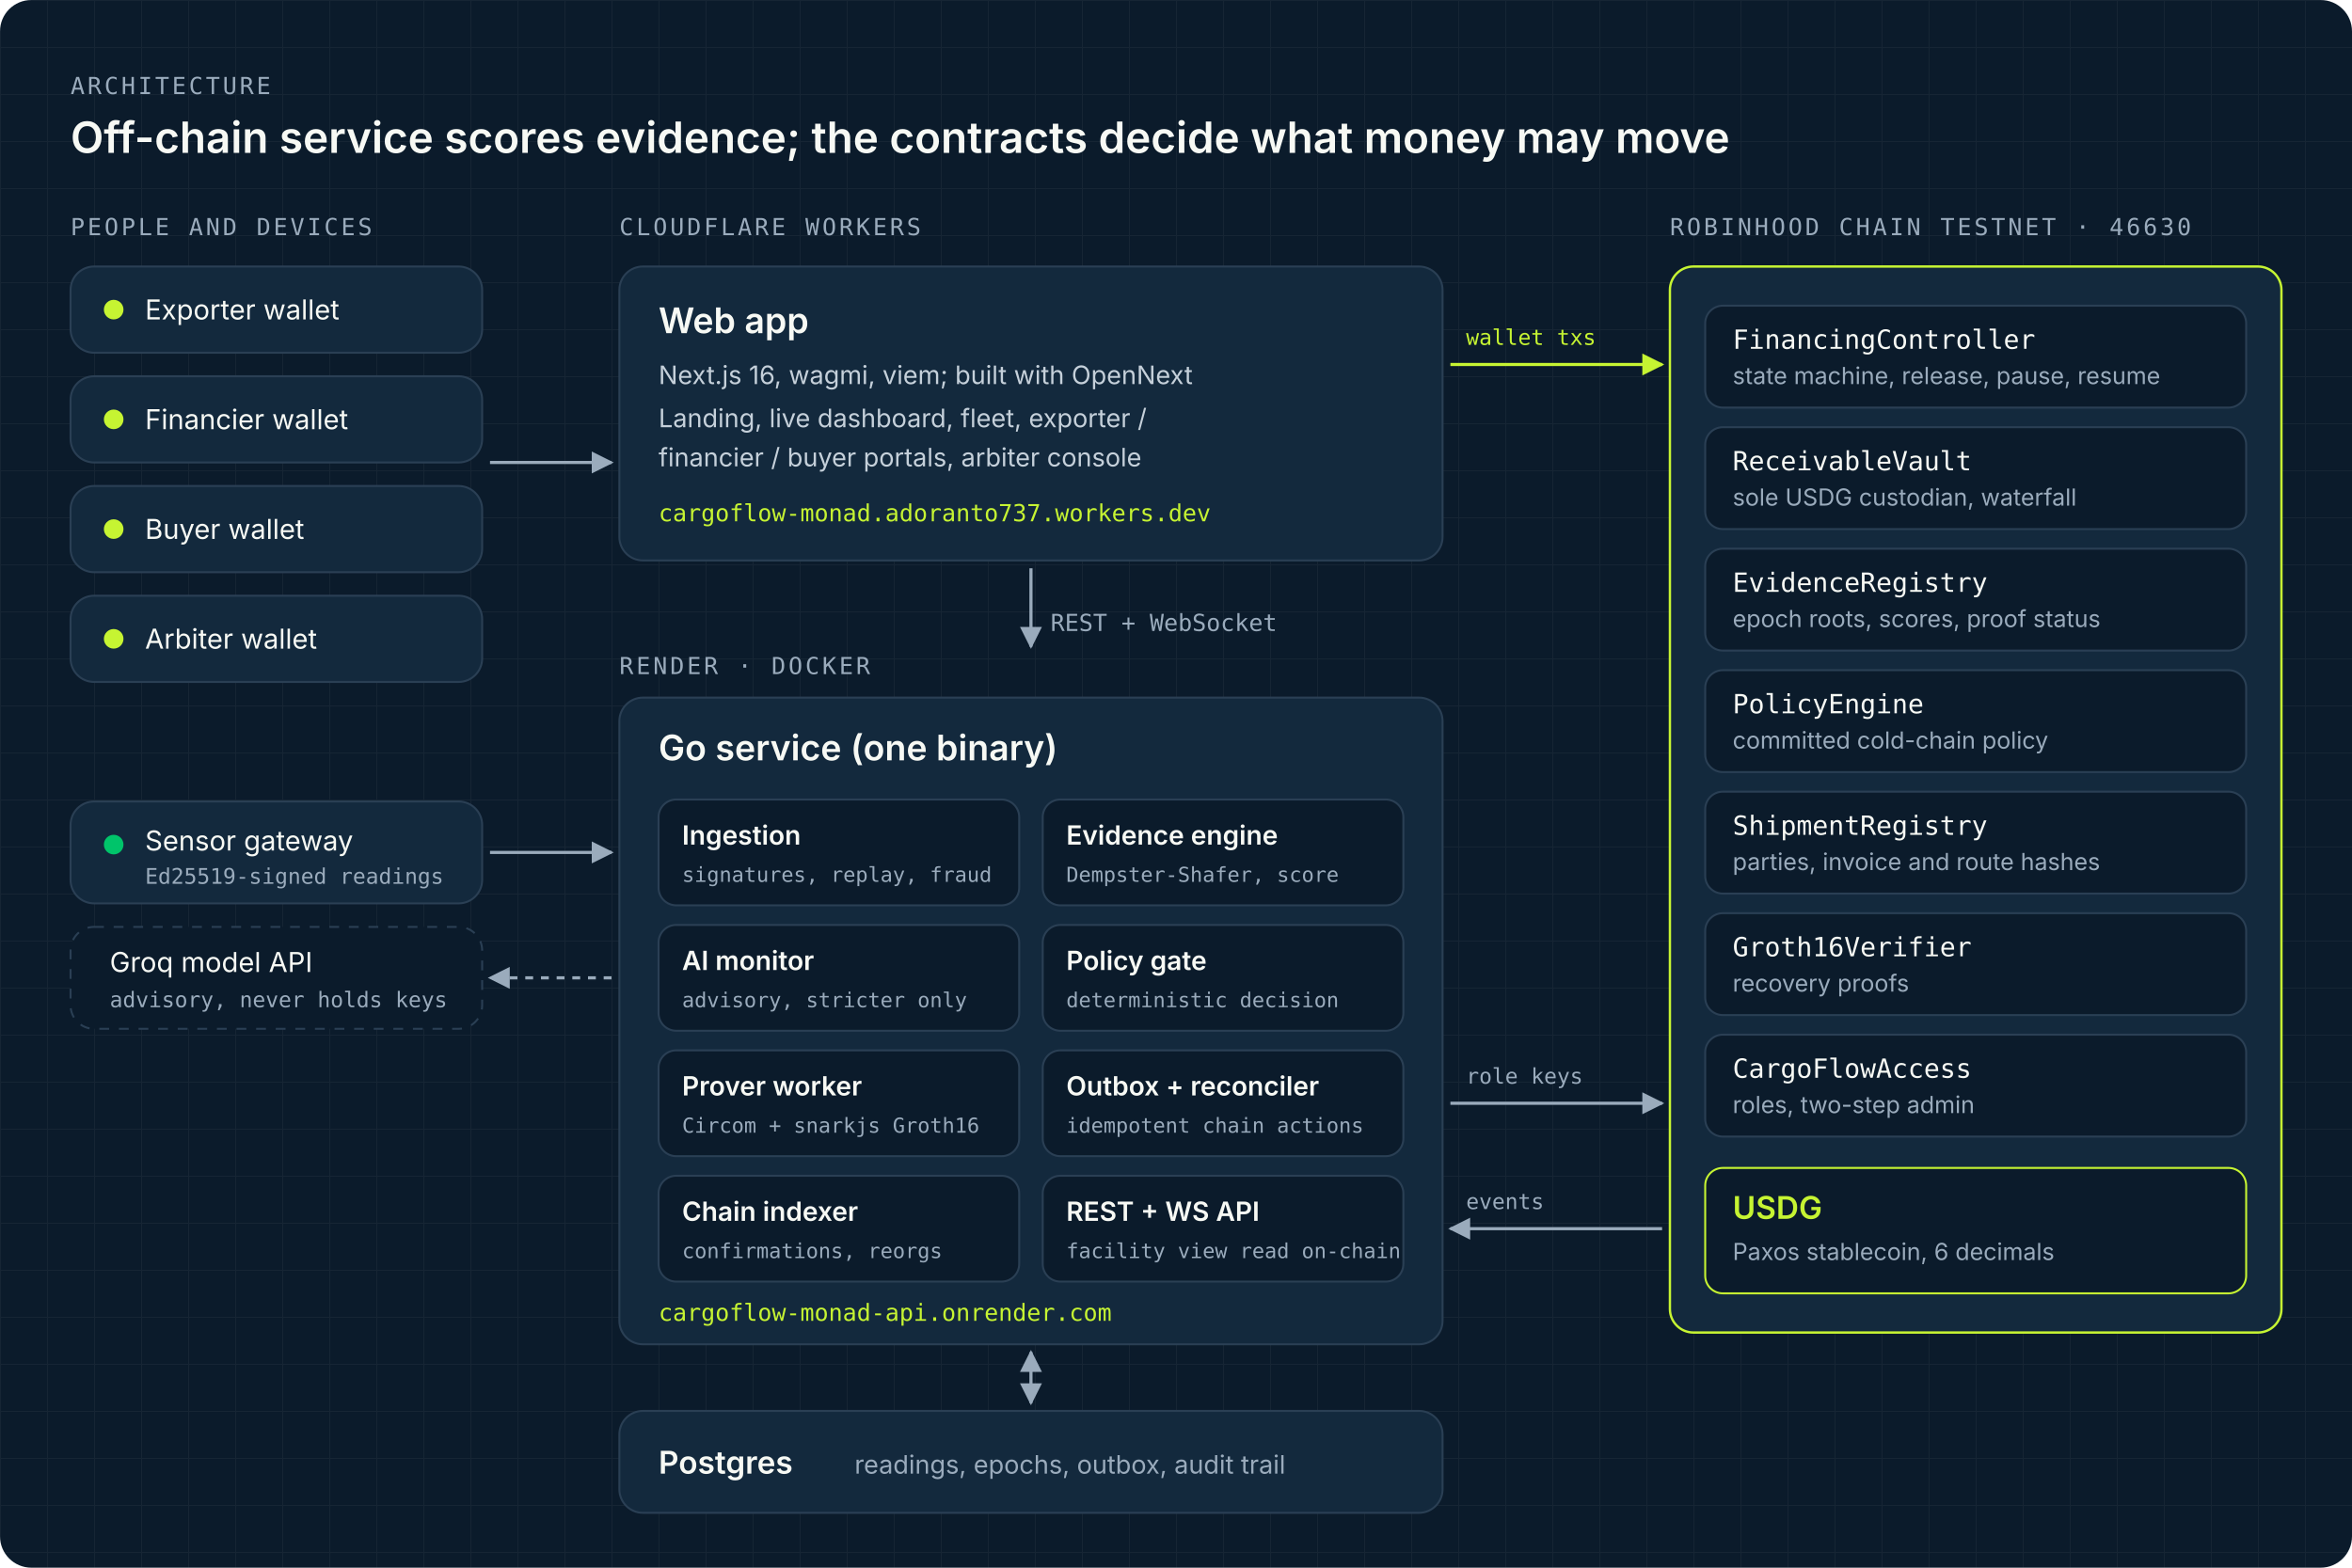
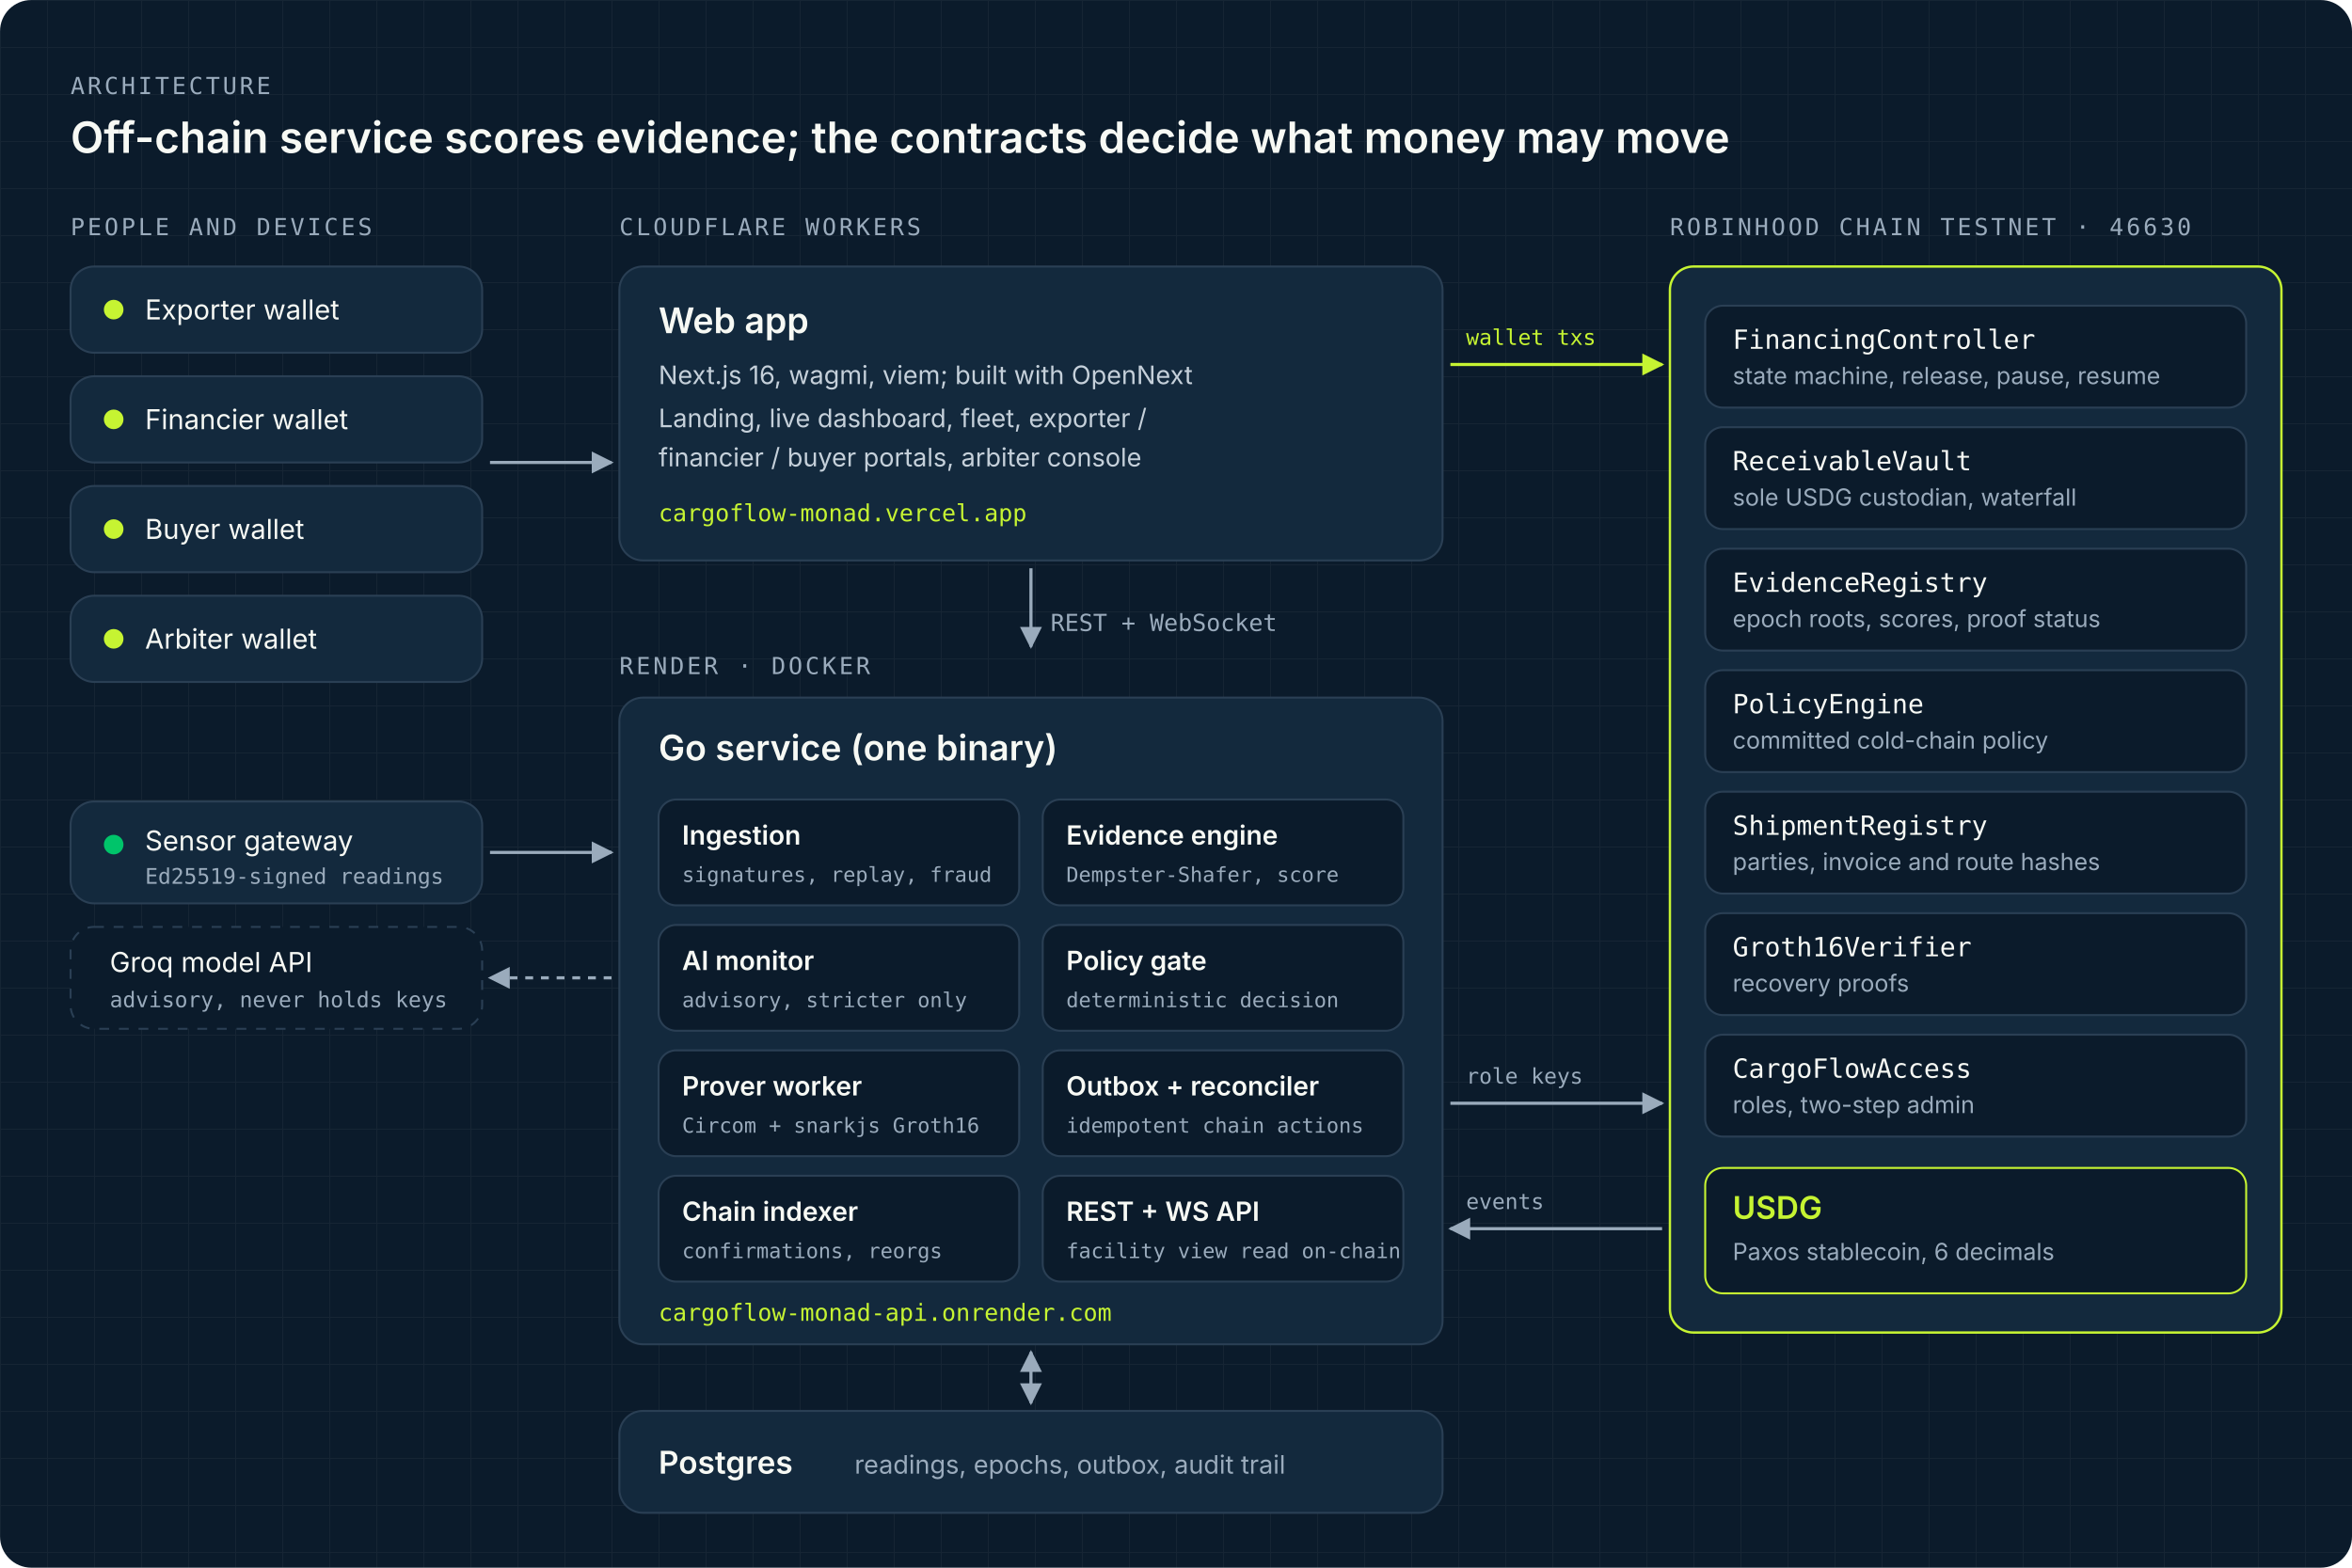
<svg xmlns="http://www.w3.org/2000/svg" width="1200" height="800" viewBox="0 0 1200 800" role="img" aria-label="CargoFlow architecture: wallets and sensor gateways, the web app on Cloudflare Workers, the Go service on Render with Postgres, and the contracts on Robinhood Chain Testnet holding USDG">
  <style>
  .h { font-family: 'Space Grotesk', 'Inter', -apple-system, 'Segoe UI', Helvetica, Arial, sans-serif; font-weight: 600; fill: #F7F9F4; }
  .b { font-family: 'Inter', -apple-system, 'Segoe UI', Helvetica, Arial, sans-serif; fill: #C5D0DA; }
  .m { font-family: 'JetBrains Mono', ui-monospace, SFMono-Regular, Menlo, Consolas, monospace; }
  .lbl { font-family: 'JetBrains Mono', ui-monospace, SFMono-Regular, Menlo, Consolas, monospace; font-size: 12px; letter-spacing: 1.4px; fill: #9AABBC; }
</style>
  <defs>
    <marker id="arr" viewBox="0 0 10 10" refX="9" refY="5" markerWidth="7" markerHeight="7" orient="auto-start-reverse">
      <path d="M0,0 L10,5 L0,10 z" fill="#9AABBC" />
    </marker>
    <marker id="arrL" viewBox="0 0 10 10" refX="9" refY="5" markerWidth="7" markerHeight="7" orient="auto-start-reverse">
      <path d="M0,0 L10,5 L0,10 z" fill="#C6F432" />
    </marker>
    <pattern id="grid" width="24" height="24" patternUnits="userSpaceOnUse">
      <path d="M24 0H0V24" fill="none" stroke="#F7F9F4" stroke-opacity="0.045" />
    </pattern>
  </defs>
  <rect width="1200" height="800" rx="16" fill="#0B1B2B" />
  <rect width="1200" height="800" rx="16" fill="url(#grid)" />
  <text x="36" y="48" class="lbl" font-size="13" text-anchor="start">ARCHITECTURE</text>
  <text x="36" y="78" class="h" font-size="22" text-anchor="start">Off-chain service scores evidence; the contracts decide what money may move</text>
  <text x="36" y="120" class="lbl" font-size="13" text-anchor="start">PEOPLE AND DEVICES</text>
  <rect x="36" y="136" width="210" height="44" rx="12" fill="#13293D" stroke="#2A3F54" stroke-width="1" />
  <circle cx="58" cy="158" r="5" fill="#C6F432" />
  <text x="74" y="163" class="b" font-size="14" style="fill:#F7F9F4" text-anchor="start">Exporter wallet</text>
  <rect x="36" y="192" width="210" height="44" rx="12" fill="#13293D" stroke="#2A3F54" stroke-width="1" />
  <circle cx="58" cy="214" r="5" fill="#C6F432" />
  <text x="74" y="219" class="b" font-size="14" style="fill:#F7F9F4" text-anchor="start">Financier wallet</text>
  <rect x="36" y="248" width="210" height="44" rx="12" fill="#13293D" stroke="#2A3F54" stroke-width="1" />
  <circle cx="58" cy="270" r="5" fill="#C6F432" />
  <text x="74" y="275" class="b" font-size="14" style="fill:#F7F9F4" text-anchor="start">Buyer wallet</text>
  <rect x="36" y="304" width="210" height="44" rx="12" fill="#13293D" stroke="#2A3F54" stroke-width="1" />
  <circle cx="58" cy="326" r="5" fill="#C6F432" />
  <text x="74" y="331" class="b" font-size="14" style="fill:#F7F9F4" text-anchor="start">Arbiter wallet</text>
  <rect x="36" y="409" width="210" height="52" rx="12" fill="#13293D" stroke="#2A3F54" stroke-width="1" />
  <circle cx="58" cy="431" r="5" fill="#00C46A" />
  <text x="74" y="434" class="b" font-size="14" style="fill:#F7F9F4" text-anchor="start">Sensor gateway</text>
  <text x="74" y="451" class="m" font-size="11" style="fill:#9AABBC" text-anchor="start">Ed25519-signed readings</text>
  <rect x="36" y="473" width="210" height="52" rx="12" fill="#0B1B2B" stroke="#2A3F54" stroke-width="1" stroke-dasharray="5 5" />
  <text x="56" y="496" class="b" font-size="14" style="fill:#F7F9F4" text-anchor="start">Groq model API</text>
  <text x="56" y="514" class="m" font-size="11" style="fill:#9AABBC" text-anchor="start">advisory, never holds keys</text>
  <text x="316" y="120" class="lbl" font-size="13" text-anchor="start">CLOUDFLARE WORKERS</text>
  <rect x="316" y="136" width="420" height="150" rx="12" fill="#13293D" stroke="#2A3F54" stroke-width="1" />
  <text x="336" y="170" class="h" font-size="18" text-anchor="start">Web app</text>
  <text x="336" y="196" class="b" font-size="13" text-anchor="start">Next.js 16, wagmi, viem; built with OpenNext</text>
  <text x="336" y="218" class="b" font-size="13" text-anchor="start">Landing, live dashboard, fleet, exporter /</text>
  <text x="336" y="238" class="b" font-size="13" text-anchor="start">financier / buyer portals, arbiter console</text>
-   <text x="336" y="266" class="m" font-size="12" style="fill:#C6F432" text-anchor="start">cargoflow-monad.adoranto737.workers.dev</text>
+   <text x="336" y="266" class="m" font-size="12" style="fill:#C6F432" text-anchor="start">cargoflow-monad.vercel.app</text>
  <line x1="250" y1="236" x2="312" y2="236" stroke="#9AABBC" stroke-width="1.6" marker-end="url(#arr)" />
  <text x="316" y="344" class="lbl" font-size="13" text-anchor="start">RENDER · DOCKER</text>
  <line x1="526.0" y1="290" x2="526.0" y2="330" stroke="#9AABBC" stroke-width="1.6" marker-end="url(#arr)" />
  <text x="536.0" y="322" class="m" font-size="12" style="fill:#9AABBC" text-anchor="start">REST + WebSocket</text>
  <rect x="316" y="356" width="420" height="330" rx="12" fill="#13293D" stroke="#2A3F54" stroke-width="1" />
  <text x="336" y="388" class="h" font-size="18" text-anchor="start">Go service (one binary)</text>
  <text x="336" y="674" class="m" font-size="12" style="fill:#C6F432" text-anchor="start">cargoflow-monad-api.onrender.com</text>
  <rect x="336" y="408" width="184" height="54" rx="9" fill="#0B1B2B" stroke="#2A3F54" stroke-width="1" />
  <text x="348" y="431" class="b" font-size="13.5" style="fill:#F7F9F4" font-weight="600" text-anchor="start">Ingestion</text>
  <text x="348" y="450" class="m" font-size="10.5" style="fill:#9AABBC" text-anchor="start">signatures, replay, fraud</text>
  <rect x="532" y="408" width="184" height="54" rx="9" fill="#0B1B2B" stroke="#2A3F54" stroke-width="1" />
  <text x="544" y="431" class="b" font-size="13.5" style="fill:#F7F9F4" font-weight="600" text-anchor="start">Evidence engine</text>
  <text x="544" y="450" class="m" font-size="10.5" style="fill:#9AABBC" text-anchor="start">Dempster-Shafer, score</text>
  <rect x="336" y="472" width="184" height="54" rx="9" fill="#0B1B2B" stroke="#2A3F54" stroke-width="1" />
  <text x="348" y="495" class="b" font-size="13.5" style="fill:#F7F9F4" font-weight="600" text-anchor="start">AI monitor</text>
  <text x="348" y="514" class="m" font-size="10.5" style="fill:#9AABBC" text-anchor="start">advisory, stricter only</text>
  <rect x="532" y="472" width="184" height="54" rx="9" fill="#0B1B2B" stroke="#2A3F54" stroke-width="1" />
  <text x="544" y="495" class="b" font-size="13.5" style="fill:#F7F9F4" font-weight="600" text-anchor="start">Policy gate</text>
  <text x="544" y="514" class="m" font-size="10.5" style="fill:#9AABBC" text-anchor="start">deterministic decision</text>
  <rect x="336" y="536" width="184" height="54" rx="9" fill="#0B1B2B" stroke="#2A3F54" stroke-width="1" />
  <text x="348" y="559" class="b" font-size="13.5" style="fill:#F7F9F4" font-weight="600" text-anchor="start">Prover worker</text>
  <text x="348" y="578" class="m" font-size="10.5" style="fill:#9AABBC" text-anchor="start">Circom + snarkjs Groth16</text>
  <rect x="532" y="536" width="184" height="54" rx="9" fill="#0B1B2B" stroke="#2A3F54" stroke-width="1" />
  <text x="544" y="559" class="b" font-size="13.5" style="fill:#F7F9F4" font-weight="600" text-anchor="start">Outbox + reconciler</text>
  <text x="544" y="578" class="m" font-size="10.5" style="fill:#9AABBC" text-anchor="start">idempotent chain actions</text>
  <rect x="336" y="600" width="184" height="54" rx="9" fill="#0B1B2B" stroke="#2A3F54" stroke-width="1" />
  <text x="348" y="623" class="b" font-size="13.5" style="fill:#F7F9F4" font-weight="600" text-anchor="start">Chain indexer</text>
  <text x="348" y="642" class="m" font-size="10.5" style="fill:#9AABBC" text-anchor="start">confirmations, reorgs</text>
  <rect x="532" y="600" width="184" height="54" rx="9" fill="#0B1B2B" stroke="#2A3F54" stroke-width="1" />
  <text x="544" y="623" class="b" font-size="13.5" style="fill:#F7F9F4" font-weight="600" text-anchor="start">REST + WS API</text>
  <text x="544" y="642" class="m" font-size="10.5" style="fill:#9AABBC" text-anchor="start">facility view read on-chain</text>
  <line x1="250" y1="435.0" x2="312" y2="435.0" stroke="#9AABBC" stroke-width="1.6" marker-end="url(#arr)" />
  <line x1="312" y1="499.0" x2="250" y2="499.0" stroke="#9AABBC" stroke-width="1.6" stroke-dasharray="4 4" marker-end="url(#arr)" />
  <line x1="526.0" y1="690" x2="526.0" y2="716" stroke="#9AABBC" stroke-width="1.6" marker-end="url(#arr)" marker-start="url(#arr)" />
  <rect x="316" y="720" width="420" height="52" rx="12" fill="#13293D" stroke="#2A3F54" stroke-width="1" />
  <text x="336" y="752" class="h" font-size="16" text-anchor="start">Postgres</text>
  <text x="436" y="752" class="b" font-size="13" style="fill:#9AABBC" text-anchor="start">readings, epochs, outbox, audit trail</text>
  <text x="852" y="120" class="lbl" font-size="13" text-anchor="start">ROBINHOOD CHAIN TESTNET · 46630</text>
  <rect x="852" y="136" width="312" height="544" rx="12" fill="#13293D" stroke="#C6F432" stroke-width="1.2" />
  <rect x="870" y="156" width="276" height="52" rx="9" fill="#0B1B2B" stroke="#2A3F54" stroke-width="1" />
  <text x="884" y="178" class="m" font-size="13.5" style="fill:#F7F9F4" text-anchor="start">FinancingController</text>
  <text x="884" y="196" class="b" font-size="12" style="fill:#9AABBC" text-anchor="start">state machine, release, pause, resume</text>
  <rect x="870" y="218" width="276" height="52" rx="9" fill="#0B1B2B" stroke="#2A3F54" stroke-width="1" />
  <text x="884" y="240" class="m" font-size="13.5" style="fill:#F7F9F4" text-anchor="start">ReceivableVault</text>
  <text x="884" y="258" class="b" font-size="12" style="fill:#9AABBC" text-anchor="start">sole USDG custodian, waterfall</text>
  <rect x="870" y="280" width="276" height="52" rx="9" fill="#0B1B2B" stroke="#2A3F54" stroke-width="1" />
  <text x="884" y="302" class="m" font-size="13.5" style="fill:#F7F9F4" text-anchor="start">EvidenceRegistry</text>
  <text x="884" y="320" class="b" font-size="12" style="fill:#9AABBC" text-anchor="start">epoch roots, scores, proof status</text>
  <rect x="870" y="342" width="276" height="52" rx="9" fill="#0B1B2B" stroke="#2A3F54" stroke-width="1" />
  <text x="884" y="364" class="m" font-size="13.5" style="fill:#F7F9F4" text-anchor="start">PolicyEngine</text>
  <text x="884" y="382" class="b" font-size="12" style="fill:#9AABBC" text-anchor="start">committed cold-chain policy</text>
  <rect x="870" y="404" width="276" height="52" rx="9" fill="#0B1B2B" stroke="#2A3F54" stroke-width="1" />
  <text x="884" y="426" class="m" font-size="13.5" style="fill:#F7F9F4" text-anchor="start">ShipmentRegistry</text>
  <text x="884" y="444" class="b" font-size="12" style="fill:#9AABBC" text-anchor="start">parties, invoice and route hashes</text>
  <rect x="870" y="466" width="276" height="52" rx="9" fill="#0B1B2B" stroke="#2A3F54" stroke-width="1" />
  <text x="884" y="488" class="m" font-size="13.5" style="fill:#F7F9F4" text-anchor="start">Groth16Verifier</text>
  <text x="884" y="506" class="b" font-size="12" style="fill:#9AABBC" text-anchor="start">recovery proofs</text>
  <rect x="870" y="528" width="276" height="52" rx="9" fill="#0B1B2B" stroke="#2A3F54" stroke-width="1" />
  <text x="884" y="550" class="m" font-size="13.5" style="fill:#F7F9F4" text-anchor="start">CargoFlowAccess</text>
  <text x="884" y="568" class="b" font-size="12" style="fill:#9AABBC" text-anchor="start">roles, two-step admin</text>
  <rect x="870" y="596" width="276" height="64" rx="9" fill="#0B1B2B" stroke="#C6F432" stroke-width="1" />
  <text x="884" y="622" class="h" font-size="16" style="fill:#C6F432" text-anchor="start">USDG</text>
  <text x="884" y="643" class="b" font-size="12" style="fill:#9AABBC" text-anchor="start">Paxos stablecoin, 6 decimals</text>
  <line x1="740" y1="186" x2="848" y2="186" stroke="#C6F432" stroke-width="1.6" marker-end="url(#arrL)" />
  <text x="748" y="176" class="m" font-size="11" style="fill:#C6F432" text-anchor="start">wallet txs</text>
  <line x1="740" y1="563.0" x2="848" y2="563.0" stroke="#9AABBC" stroke-width="1.6" marker-end="url(#arr)" />
  <text x="748" y="553.0" class="m" font-size="11" style="fill:#9AABBC" text-anchor="start">role keys</text>
  <line x1="848" y1="627.0" x2="740" y2="627.0" stroke="#9AABBC" stroke-width="1.6" marker-end="url(#arr)" />
  <text x="748" y="617.0" class="m" font-size="11" style="fill:#9AABBC" text-anchor="start">events</text>
</svg>
